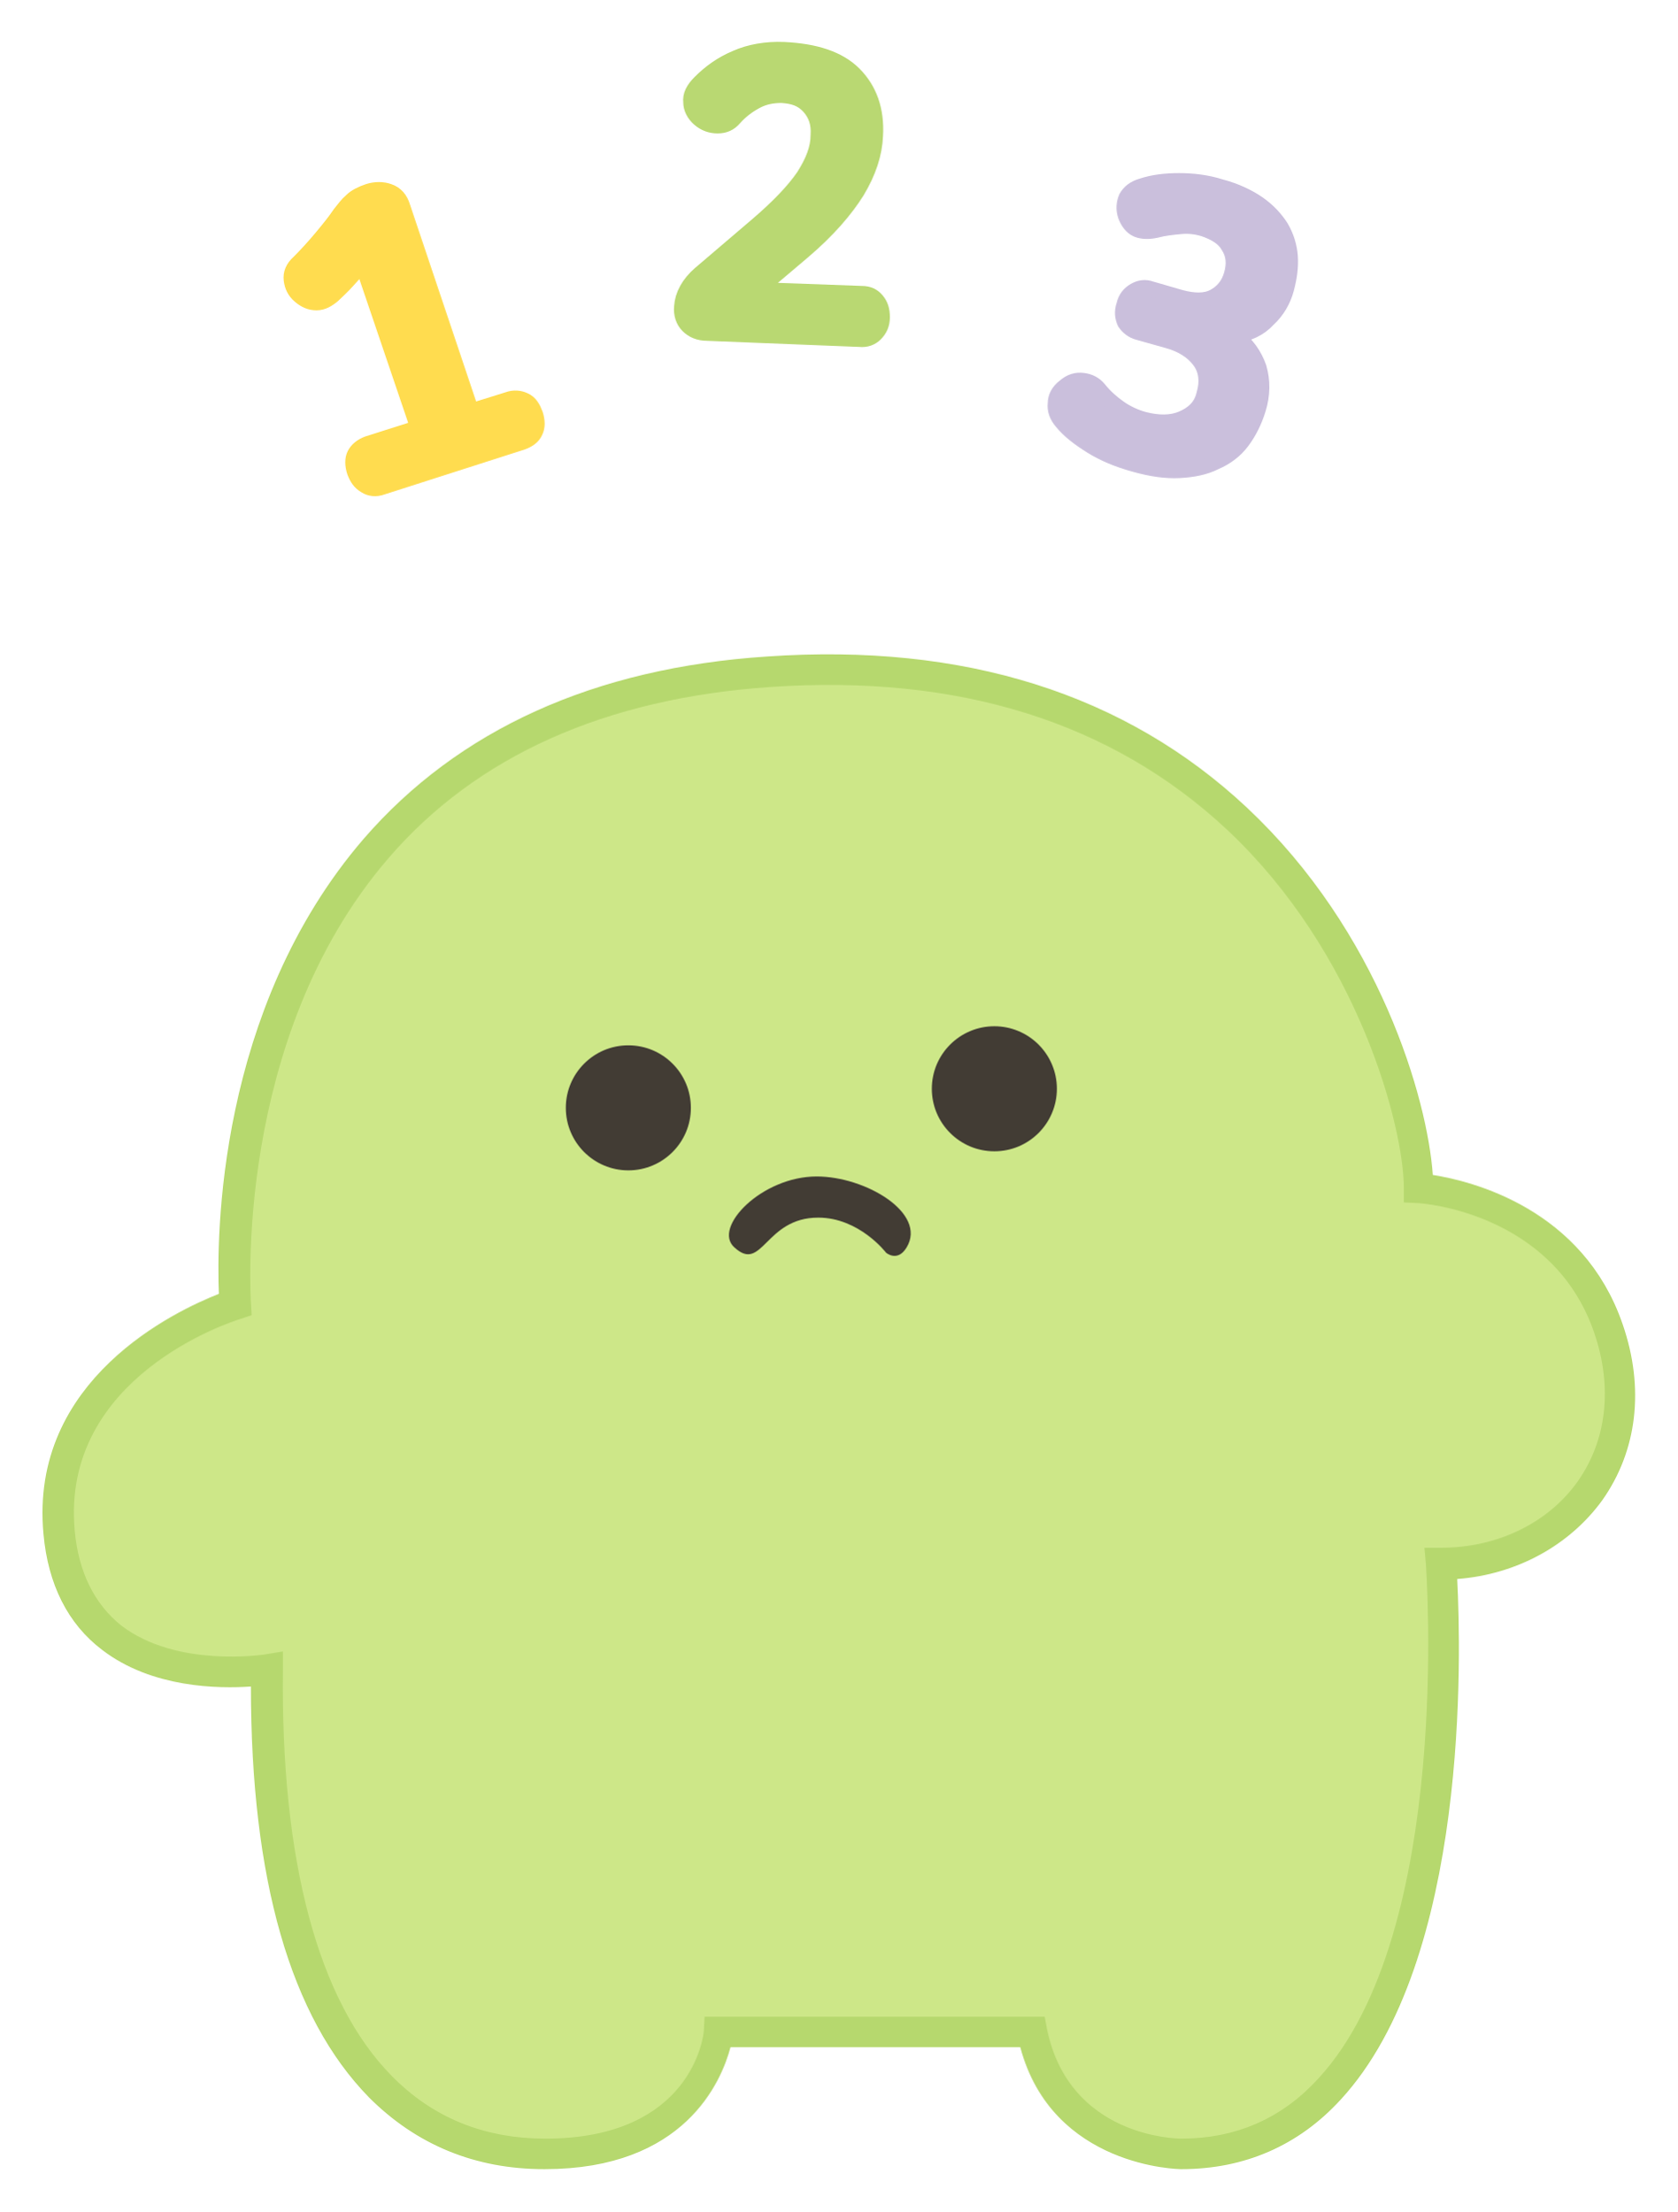
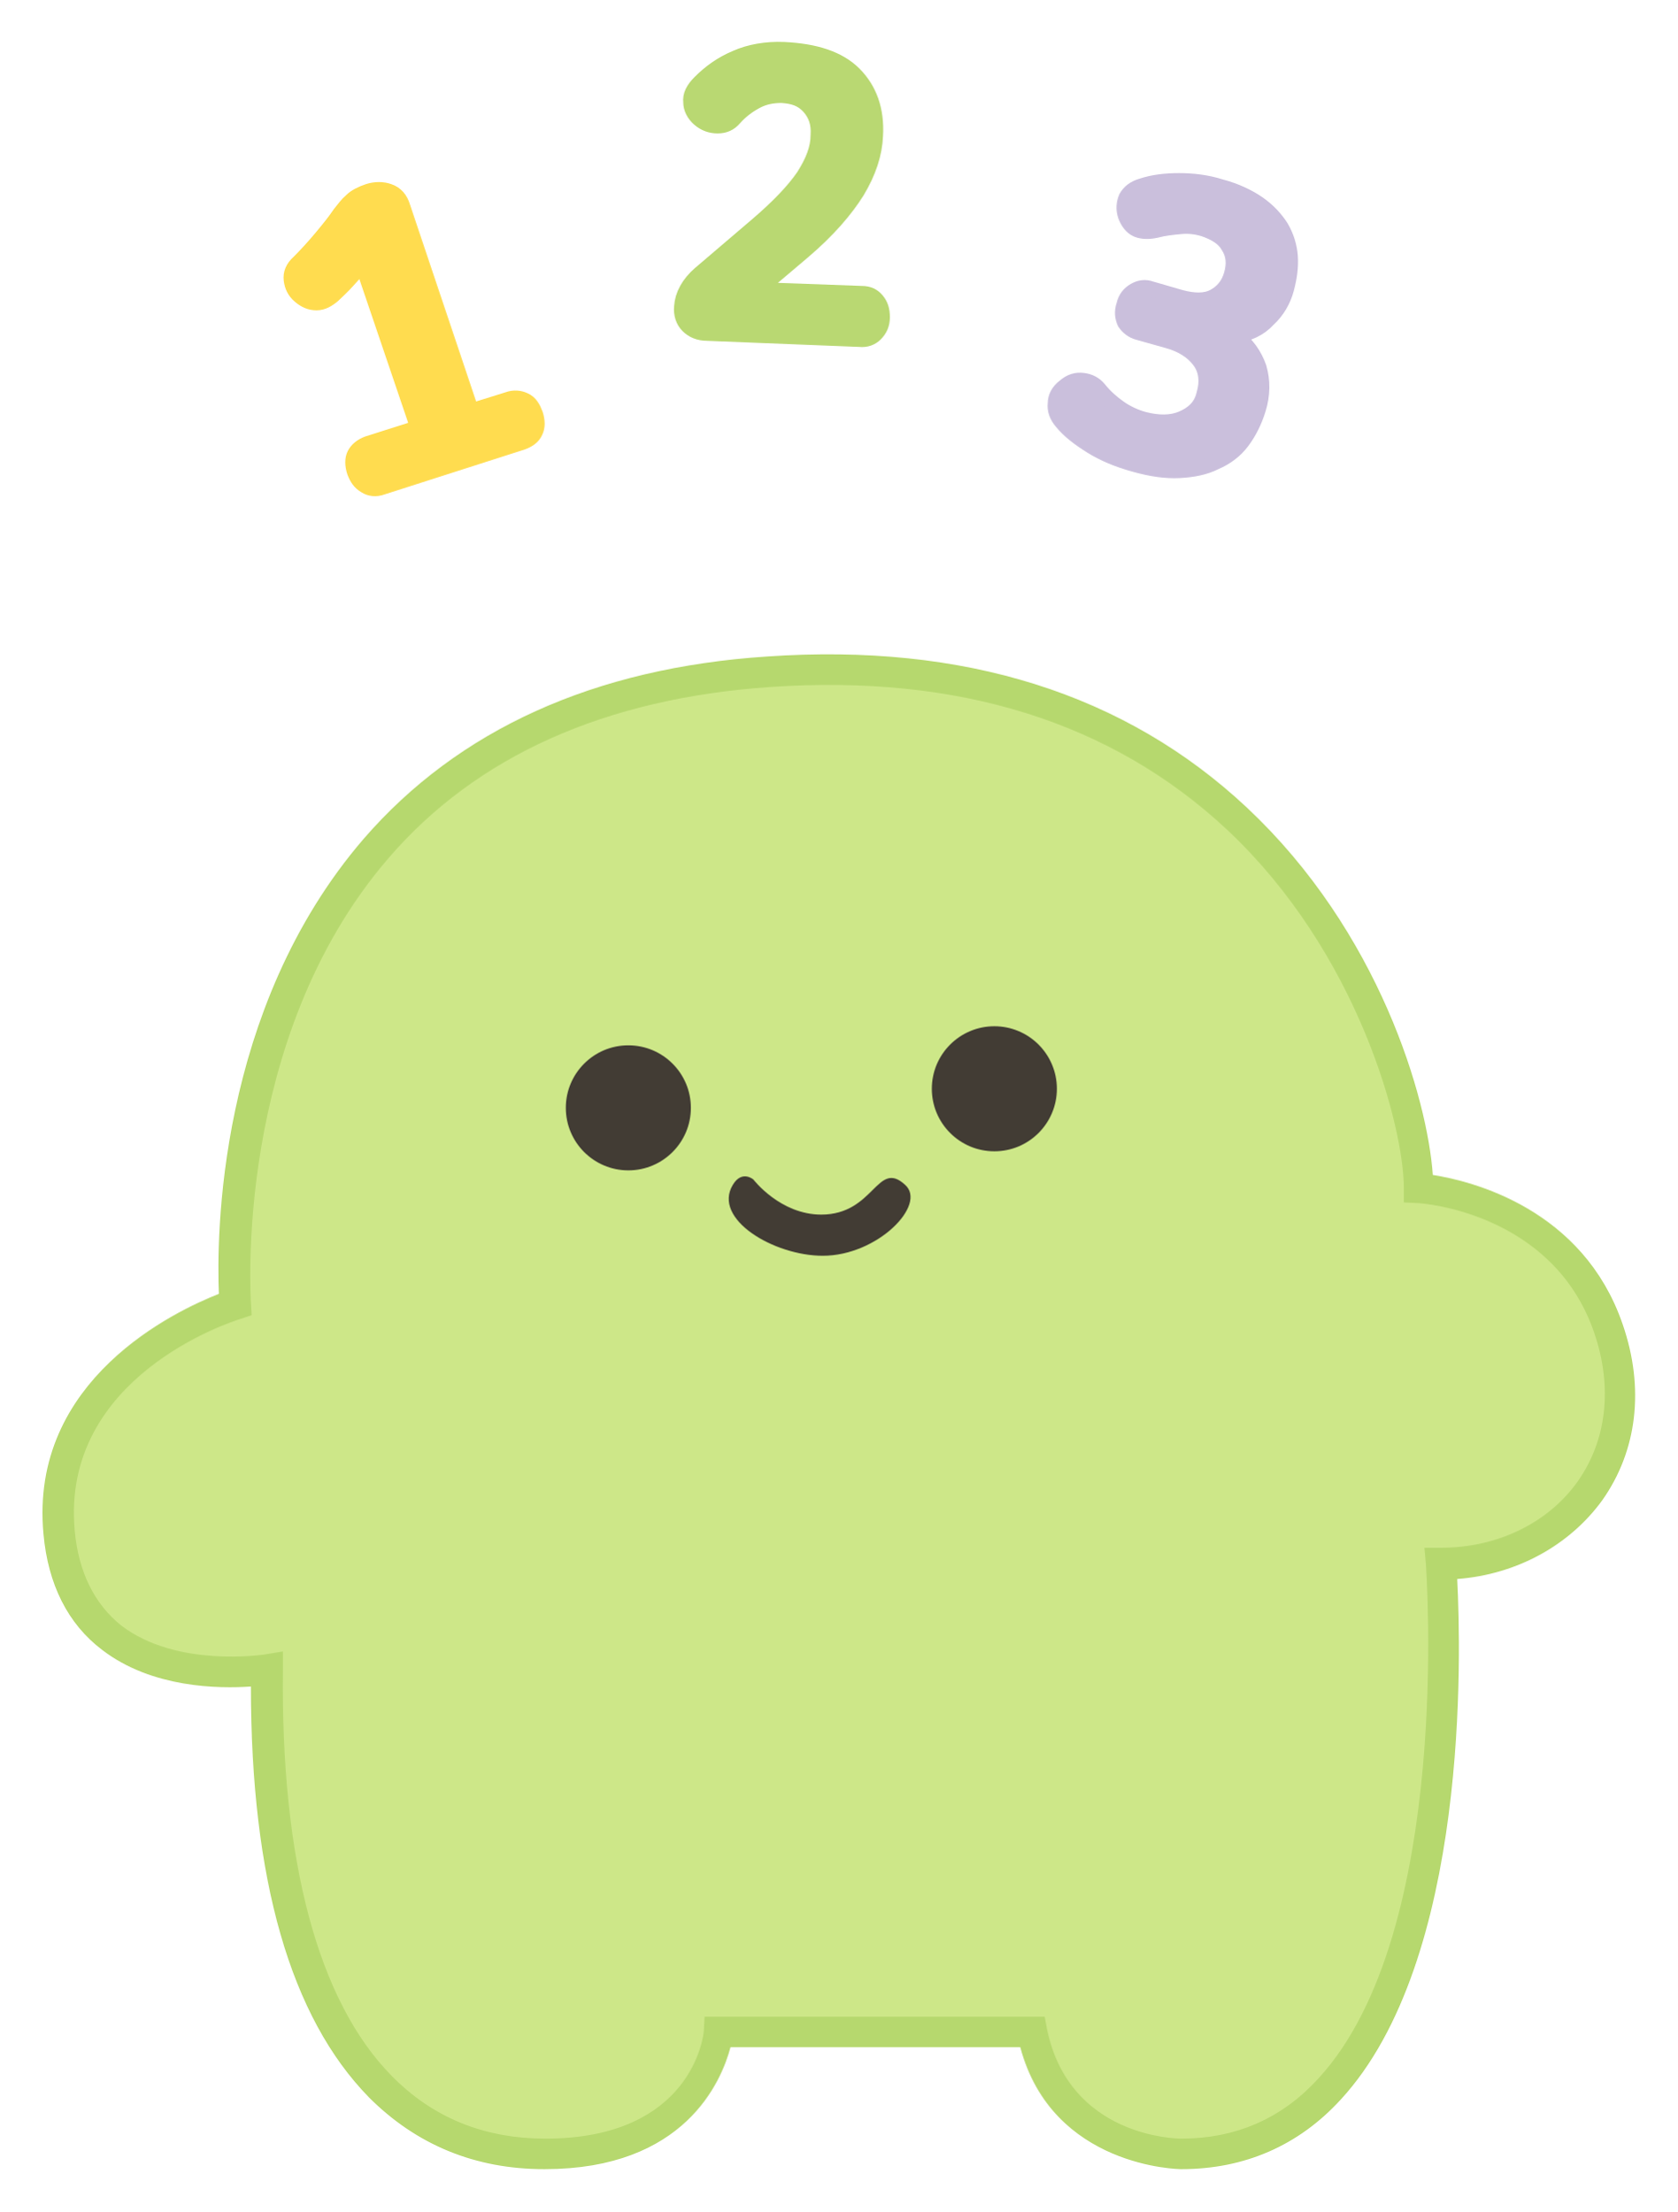
<svg xmlns="http://www.w3.org/2000/svg" version="1.1" id="_레이어_2" x="0px" y="0px" viewBox="0 0 220 290" style="enable-background:new 0 0 220 290;" xml:space="preserve">
  <style type="text/css">
	.st0{fill:#CDE788;}
	.st1{fill:#B6D86E;}
	.st2{fill:#423C34;}
	.st3{fill:#FFDC4F;stroke:#FFDC4F;stroke-width:2;stroke-miterlimit:10;}
	.st4{fill:#B9D872;stroke:#B9D872;stroke-width:2;stroke-miterlimit:10;}
	.st5{fill:#CABFDC;stroke:#CABFDC;stroke-width:2;stroke-miterlimit:10;}
</style>
  <g id="_레이어_2-2">
    <g>
      <g>
-         <path class="st0" d="M30.8,171.1c0,0-6.2-77.8,69.9-83c70.2-4.7,85.3,55.5,85.3,67.8c0,0,19,1,24.9,18.5     c5.9,17.5-6.5,30.8-21.9,30.8c0,0,6.2,77.4-34.1,77.4c0,0-16.3,0-19.6-16H94.2c0,0-1.5,16-22.8,16s-37-19-36.4-63.6     c0,0-25.2,4.3-27.3-17.9S30.8,171.1,30.8,171.1z" />
-         <path class="st1" d="M154.9,284.5c-0.2,0-16.9-0.2-21.1-16h-38c-1.2,4.5-6,16-24.4,16c-9.1,0-16.8-3.2-23-9.4     c-10.3-10.5-15.5-28.6-15.5-53.9c-4.2,0.3-13,0.2-19.5-4.8c-4.5-3.4-7.1-8.6-7.7-15.2c-1.9-20.3,17.4-29.3,23-31.5     c-0.3-7.2-0.3-37.3,19-59.7c12.4-14.3,30.2-22.4,52.9-23.9c25.8-1.8,47,4.9,62.9,19.8c17.4,16.3,23.7,38.2,24.4,48.2     c5.1,0.8,19.7,4.4,24.9,19.6c2.9,8.4,1.9,16.6-2.7,23.1c-4.3,5.9-11.2,9.7-19,10.3c0.5,9.7,1.6,50-15.3,68.3     C170.3,281.4,163.2,284.5,154.9,284.5L154.9,284.5z M92.4,264.5H137l0.3,1.6c2.9,14.2,17,14.4,17.6,14.4c7.1,0,13.2-2.6,18-7.9     c17.7-19.2,14.1-66.9,14.1-67.4l-0.2-2.2h2.2c7.3,0,14-3.2,17.9-8.7c3.8-5.4,4.6-12.3,2.2-19.4c-5.4-16-22.9-17.1-23.1-17.1     l-1.9-0.1v-1.9c0-7.9-5.9-30.8-23.2-47c-15.1-14.1-35.2-20.4-59.9-18.7c-21.6,1.5-38.5,9-50.1,22.5c-20.4,23.7-18,57.9-18,58.3     l0.1,1.6l-1.5,0.5c-1,0.3-23.6,7.5-21.7,27.8c0.5,5.4,2.6,9.6,6.1,12.4c7.3,5.6,18.7,3.8,18.8,3.8l2.4-0.4l0,2.4     c-0.3,25,4.6,43.5,14.3,53.3c5.4,5.5,12.2,8.2,20.1,8.2c19.3,0,20.8-13.6,20.8-14.2L92.4,264.5L92.4,264.5z" />
+         <path class="st0" d="M30.8,171.1c0,0-6.2-77.8,69.9-83c70.2-4.7,85.3,55.5,85.3,67.8c0,0,19,1,24.9,18.5s-6.5,30.8-21.9,30.8     c0,0,6.2,77.4-34.1,77.4c0,0-16.3,0-19.6-16H94.2c0,0-1.5,16-22.8,16s-37-19-36.4-63.6c0,0-25.2,4.3-27.3-17.9     S30.8,171.1,30.8,171.1z" />
+         <path class="st1" d="M154.9,284.5c-0.2,0-16.9-0.2-21.1-16h-38c-1.2,4.5-6,16-24.4,16c-9.1,0-16.8-3.2-23-9.4     c-10.3-10.5-15.5-28.6-15.5-53.9c-4.2,0.3-13,0.2-19.5-4.8c-4.5-3.4-7.1-8.6-7.7-15.2c-1.9-20.3,17.4-29.3,23-31.5     c-0.3-7.2-0.3-37.3,19-59.7c12.4-14.3,30.2-22.4,52.9-23.9c25.8-1.8,47,4.9,62.9,19.8c17.4,16.3,23.7,38.2,24.4,48.2     c5.1,0.8,19.7,4.4,24.9,19.6c2.9,8.4,1.9,16.6-2.7,23.1c-4.3,5.9-11.2,9.7-19,10.3c0.5,9.7,1.6,50-15.3,68.3     C170.3,281.4,163.2,284.5,154.9,284.5L154.9,284.5z M92.4,264.5H137l0.3,1.6c2.9,14.2,17,14.4,17.6,14.4c7.1,0,13.2-2.6,18-7.9     c17.7-19.2,14.1-66.9,14.1-67.4l-0.2-2.2h2.2c7.3,0,14-3.2,17.9-8.7c3.8-5.4,4.6-12.3,2.2-19.4c-5.4-16-22.9-17.1-23.1-17.1     l-1.9-0.1v-1.9c0-7.9-5.9-30.8-23.2-47c-15.1-14.1-35.2-20.4-59.9-18.7c-21.6,1.5-38.5,9-50.1,22.5c-20.4,23.7-18,57.9-18,58.3     l0.1,1.6l-1.5,0.5c-1,0.3-23.6,7.5-21.7,27.8c0.5,5.4,2.6,9.6,6.1,12.4c7.3,5.6,18.7,3.8,18.8,3.8l2.4-0.4v2.4     c-0.3,25,4.6,43.5,14.3,53.3c5.4,5.5,12.2,8.2,20.1,8.2c19.3,0,20.8-13.6,20.8-14.2L92.4,264.5L92.4,264.5z" />
      </g>
      <circle class="st2" cx="82.4" cy="145.3" r="8.2" />
      <circle class="st2" cx="130.4" cy="142.8" r="8.2" />
-       <path class="st2" d="M118.9,163.6c2.7-4.5-5.4-9.3-11.8-9.3c-7.2,0-13.7,6.7-10.8,9.3c3.7,3.4,4-3.9,11-3.9c5.4,0,8.9,4.6,8.9,4.6    S117.7,165.6,118.9,163.6L118.9,163.6z" />
-       <path class="st3" d="M54.8,56.1l-7.3-21.5c-0.5,0.7-1.2,1.4-1.9,2.2s-1.4,1.4-1.9,1.9c-0.7,0.6-1.4,1-2.2,1    c-0.8,0-1.5-0.3-2.2-0.9s-1-1.3-1.1-2.1c-0.1-0.8,0.2-1.6,1-2.3c1-1,2-2.1,3-3.3c1-1.2,1.8-2.2,2.4-3.1c0.5-0.6,0.9-1.2,1.5-1.7    c0.5-0.5,1.3-0.9,2.2-1.2s1.9-0.3,2.7,0c0.9,0.3,1.5,1,1.8,2l9,26.8l4.8-1.5c0.8-0.3,1.6-0.2,2.2,0.1c0.7,0.3,1.1,1,1.4,1.8    c0.3,0.9,0.3,1.7,0,2.3c-0.3,0.7-0.9,1.1-1.7,1.4l-18.4,5.9c-0.8,0.3-1.6,0.2-2.2-0.2c-0.7-0.4-1.1-1-1.4-1.8    c-0.3-0.9-0.3-1.7,0-2.3s0.9-1.1,1.7-1.4L54.8,56.1L54.8,56.1z" />
-       <path class="st4" d="M92.8,43.7c-1.2,0-2-0.4-2.6-1s-0.9-1.5-0.8-2.5c0.1-1.5,0.9-3,2.4-4.3l7.5-6.4c2.8-2.4,4.8-4.5,6.1-6.4    c1.2-1.9,1.9-3.6,1.9-5.4c0.1-1.5-0.3-2.7-1.2-3.7s-2-1.4-3.6-1.5c-1.2,0-2.3,0.2-3.4,0.8c-1.1,0.6-2,1.3-2.8,2.2    c-0.6,0.7-1.3,1-2.2,1c-0.9,0-1.7-0.3-2.4-0.9s-1.1-1.4-1.1-2.2c-0.1-0.9,0.3-1.7,1.2-2.6c1.3-1.3,2.8-2.4,4.7-3.2    c1.8-0.8,4-1.2,6.3-1.1c4.1,0.2,7.2,1.2,9.2,3.2c2,2,3,4.7,2.8,8.1c-0.1,2.4-0.9,4.8-2.4,7.3c-1.5,2.4-3.8,5.1-7.1,7.9l-5.9,5    l13.6,0.5c0.9,0,1.5,0.3,2,0.9s0.7,1.3,0.7,2.2s-0.3,1.6-0.9,2.2c-0.5,0.5-1.2,0.8-2.1,0.7L92.8,43.7L92.8,43.7z" />
-       <path class="st5" d="M157.9,51.7c0.5-1.7,0.3-3.2-0.6-4.4s-2.3-2.1-4.1-2.6l-3.9-1.1c-0.8-0.2-1.4-0.7-1.8-1.3    c-0.3-0.7-0.4-1.4-0.1-2.3c0.2-0.9,0.7-1.5,1.4-1.9s1.4-0.5,2.2-0.2l3.8,1.1c1.8,0.5,3.3,0.5,4.4-0.1c1.1-0.6,1.9-1.5,2.3-2.9    c0.4-1.4,0.3-2.6-0.4-3.7c-0.6-1.1-1.8-1.8-3.3-2.3c-1-0.3-2-0.4-3-0.3c-1,0.1-2.1,0.2-3.2,0.5c-0.9,0.2-1.8,0.2-2.5-0.1    c-0.7-0.3-1.2-1-1.5-1.8c-0.3-0.9-0.2-1.7,0.1-2.4c0.4-0.7,1-1.2,2-1.5c1.5-0.5,3.1-0.7,4.9-0.7c1.8,0,3.6,0.2,5.5,0.8    c1.9,0.5,3.6,1.3,4.9,2.2s2.3,2,3,3.1c0.7,1.2,1.1,2.5,1.2,3.8c0.1,1.4-0.1,2.8-0.5,4.3c-0.4,1.5-1.2,2.9-2.4,4    c-1.1,1.2-2.6,1.9-4.3,2.1c1.5,1.1,2.5,2.5,3.1,4.2c0.5,1.7,0.5,3.6-0.1,5.5c-0.5,1.6-1.2,3-2.1,4.2s-2.1,2.1-3.5,2.7    c-1.4,0.7-2.9,1-4.7,1.1s-3.8-0.2-5.9-0.8c-2.2-0.6-4.1-1.4-5.7-2.4s-2.9-2-3.8-3.1c-0.7-0.8-1-1.6-0.9-2.5c0-0.8,0.4-1.6,1.2-2.2    c0.8-0.7,1.6-0.9,2.4-0.8c0.9,0.1,1.6,0.5,2.1,1.1c0.8,1,1.7,1.8,2.7,2.5s2.1,1.2,3.2,1.5c1.9,0.5,3.6,0.5,5-0.1    S157.5,53.4,157.9,51.7L157.9,51.7z" />
+       <path class="st2" d="M96.1,155.4c-2.7,4.5,5.4,9.3,11.8,9.3c7.2,0,13.7-6.7,10.8-9.3c-3.7-3.4-4,3.9-11,3.9    c-5.4,0-8.9-4.6-8.9-4.6S97.3,153.4,96.1,155.4L96.1,155.4z" />
+       <path class="st3" d="M54.8,56.1l-7.3-21.5c-0.5,0.7-1.2,1.4-1.9,2.2s-1.4,1.4-1.9,1.9c-0.7,0.6-1.4,1-2.2,1s-1.5-0.3-2.2-0.9    s-1-1.3-1.1-2.1s0.2-1.6,1-2.3c1-1,2-2.1,3-3.3s1.8-2.2,2.4-3.1c0.5-0.6,0.9-1.2,1.5-1.7c0.5-0.5,1.3-0.9,2.2-1.2s1.9-0.3,2.7,0    c0.9,0.3,1.5,1,1.8,2l9,26.8l4.8-1.5c0.8-0.3,1.6-0.2,2.2,0.1c0.7,0.3,1.1,1,1.4,1.8c0.3,0.9,0.3,1.7,0,2.3    c-0.3,0.7-0.9,1.1-1.7,1.4l-18.4,5.9c-0.8,0.3-1.6,0.2-2.2-0.2c-0.7-0.4-1.1-1-1.4-1.8c-0.3-0.9-0.3-1.7,0-2.3s0.9-1.1,1.7-1.4    L54.8,56.1L54.8,56.1z" />
+       <path class="st4" d="M92.8,43.7c-1.2,0-2-0.4-2.6-1s-0.9-1.5-0.8-2.5c0.1-1.5,0.9-3,2.4-4.3l7.5-6.4c2.8-2.4,4.8-4.5,6.1-6.4    c1.2-1.9,1.9-3.6,1.9-5.4c0.1-1.5-0.3-2.7-1.2-3.7s-2-1.4-3.6-1.5c-1.2,0-2.3,0.2-3.4,0.8s-2,1.3-2.8,2.2c-0.6,0.7-1.3,1-2.2,1    c-0.9,0-1.7-0.3-2.4-0.9s-1.1-1.4-1.1-2.2c-0.1-0.9,0.3-1.7,1.2-2.6c1.3-1.3,2.8-2.4,4.7-3.2c1.8-0.8,4-1.2,6.3-1.1    c4.1,0.2,7.2,1.2,9.2,3.2s3,4.7,2.8,8.1c-0.1,2.4-0.9,4.8-2.4,7.3c-1.5,2.4-3.8,5.1-7.1,7.9l-5.9,5l13.6,0.5c0.9,0,1.5,0.3,2,0.9    s0.7,1.3,0.7,2.2s-0.3,1.6-0.9,2.2c-0.5,0.5-1.2,0.8-2.1,0.7L92.8,43.7L92.8,43.7z" />
+       <path class="st5" d="M157.9,51.7c0.5-1.7,0.3-3.2-0.6-4.4s-2.3-2.1-4.1-2.6l-3.9-1.1c-0.8-0.2-1.4-0.7-1.8-1.3    c-0.3-0.7-0.4-1.4-0.1-2.3c0.2-0.9,0.7-1.5,1.4-1.9s1.4-0.5,2.2-0.2l3.8,1.1c1.8,0.5,3.3,0.5,4.4-0.1c1.1-0.6,1.9-1.5,2.3-2.9    c0.4-1.4,0.3-2.6-0.4-3.7c-0.6-1.1-1.8-1.8-3.3-2.3c-1-0.3-2-0.4-3-0.3s-2.1,0.2-3.2,0.5c-0.9,0.2-1.8,0.2-2.5-0.1    c-0.7-0.3-1.2-1-1.5-1.8c-0.3-0.9-0.2-1.7,0.1-2.4c0.4-0.7,1-1.2,2-1.5c1.5-0.5,3.1-0.7,4.9-0.7c1.8,0,3.6,0.2,5.5,0.8    c1.9,0.5,3.6,1.3,4.9,2.2s2.3,2,3,3.1c0.7,1.2,1.1,2.5,1.2,3.8c0.1,1.4-0.1,2.8-0.5,4.3s-1.2,2.9-2.4,4c-1.1,1.2-2.6,1.9-4.3,2.1    c1.5,1.1,2.5,2.5,3.1,4.2c0.5,1.7,0.5,3.6-0.1,5.5c-0.5,1.6-1.2,3-2.1,4.2s-2.1,2.1-3.5,2.7c-1.4,0.7-2.9,1-4.7,1.1    s-3.8-0.2-5.9-0.8c-2.2-0.6-4.1-1.4-5.7-2.4s-2.9-2-3.8-3.1c-0.7-0.8-1-1.6-0.9-2.5c0-0.8,0.4-1.6,1.2-2.2    c0.8-0.7,1.6-0.9,2.4-0.8c0.9,0.1,1.6,0.5,2.1,1.1c0.8,1,1.7,1.8,2.7,2.5s2.1,1.2,3.2,1.5c1.9,0.5,3.6,0.5,5-0.1    S157.5,53.4,157.9,51.7L157.9,51.7z" />
    </g>
  </g>
</svg>
